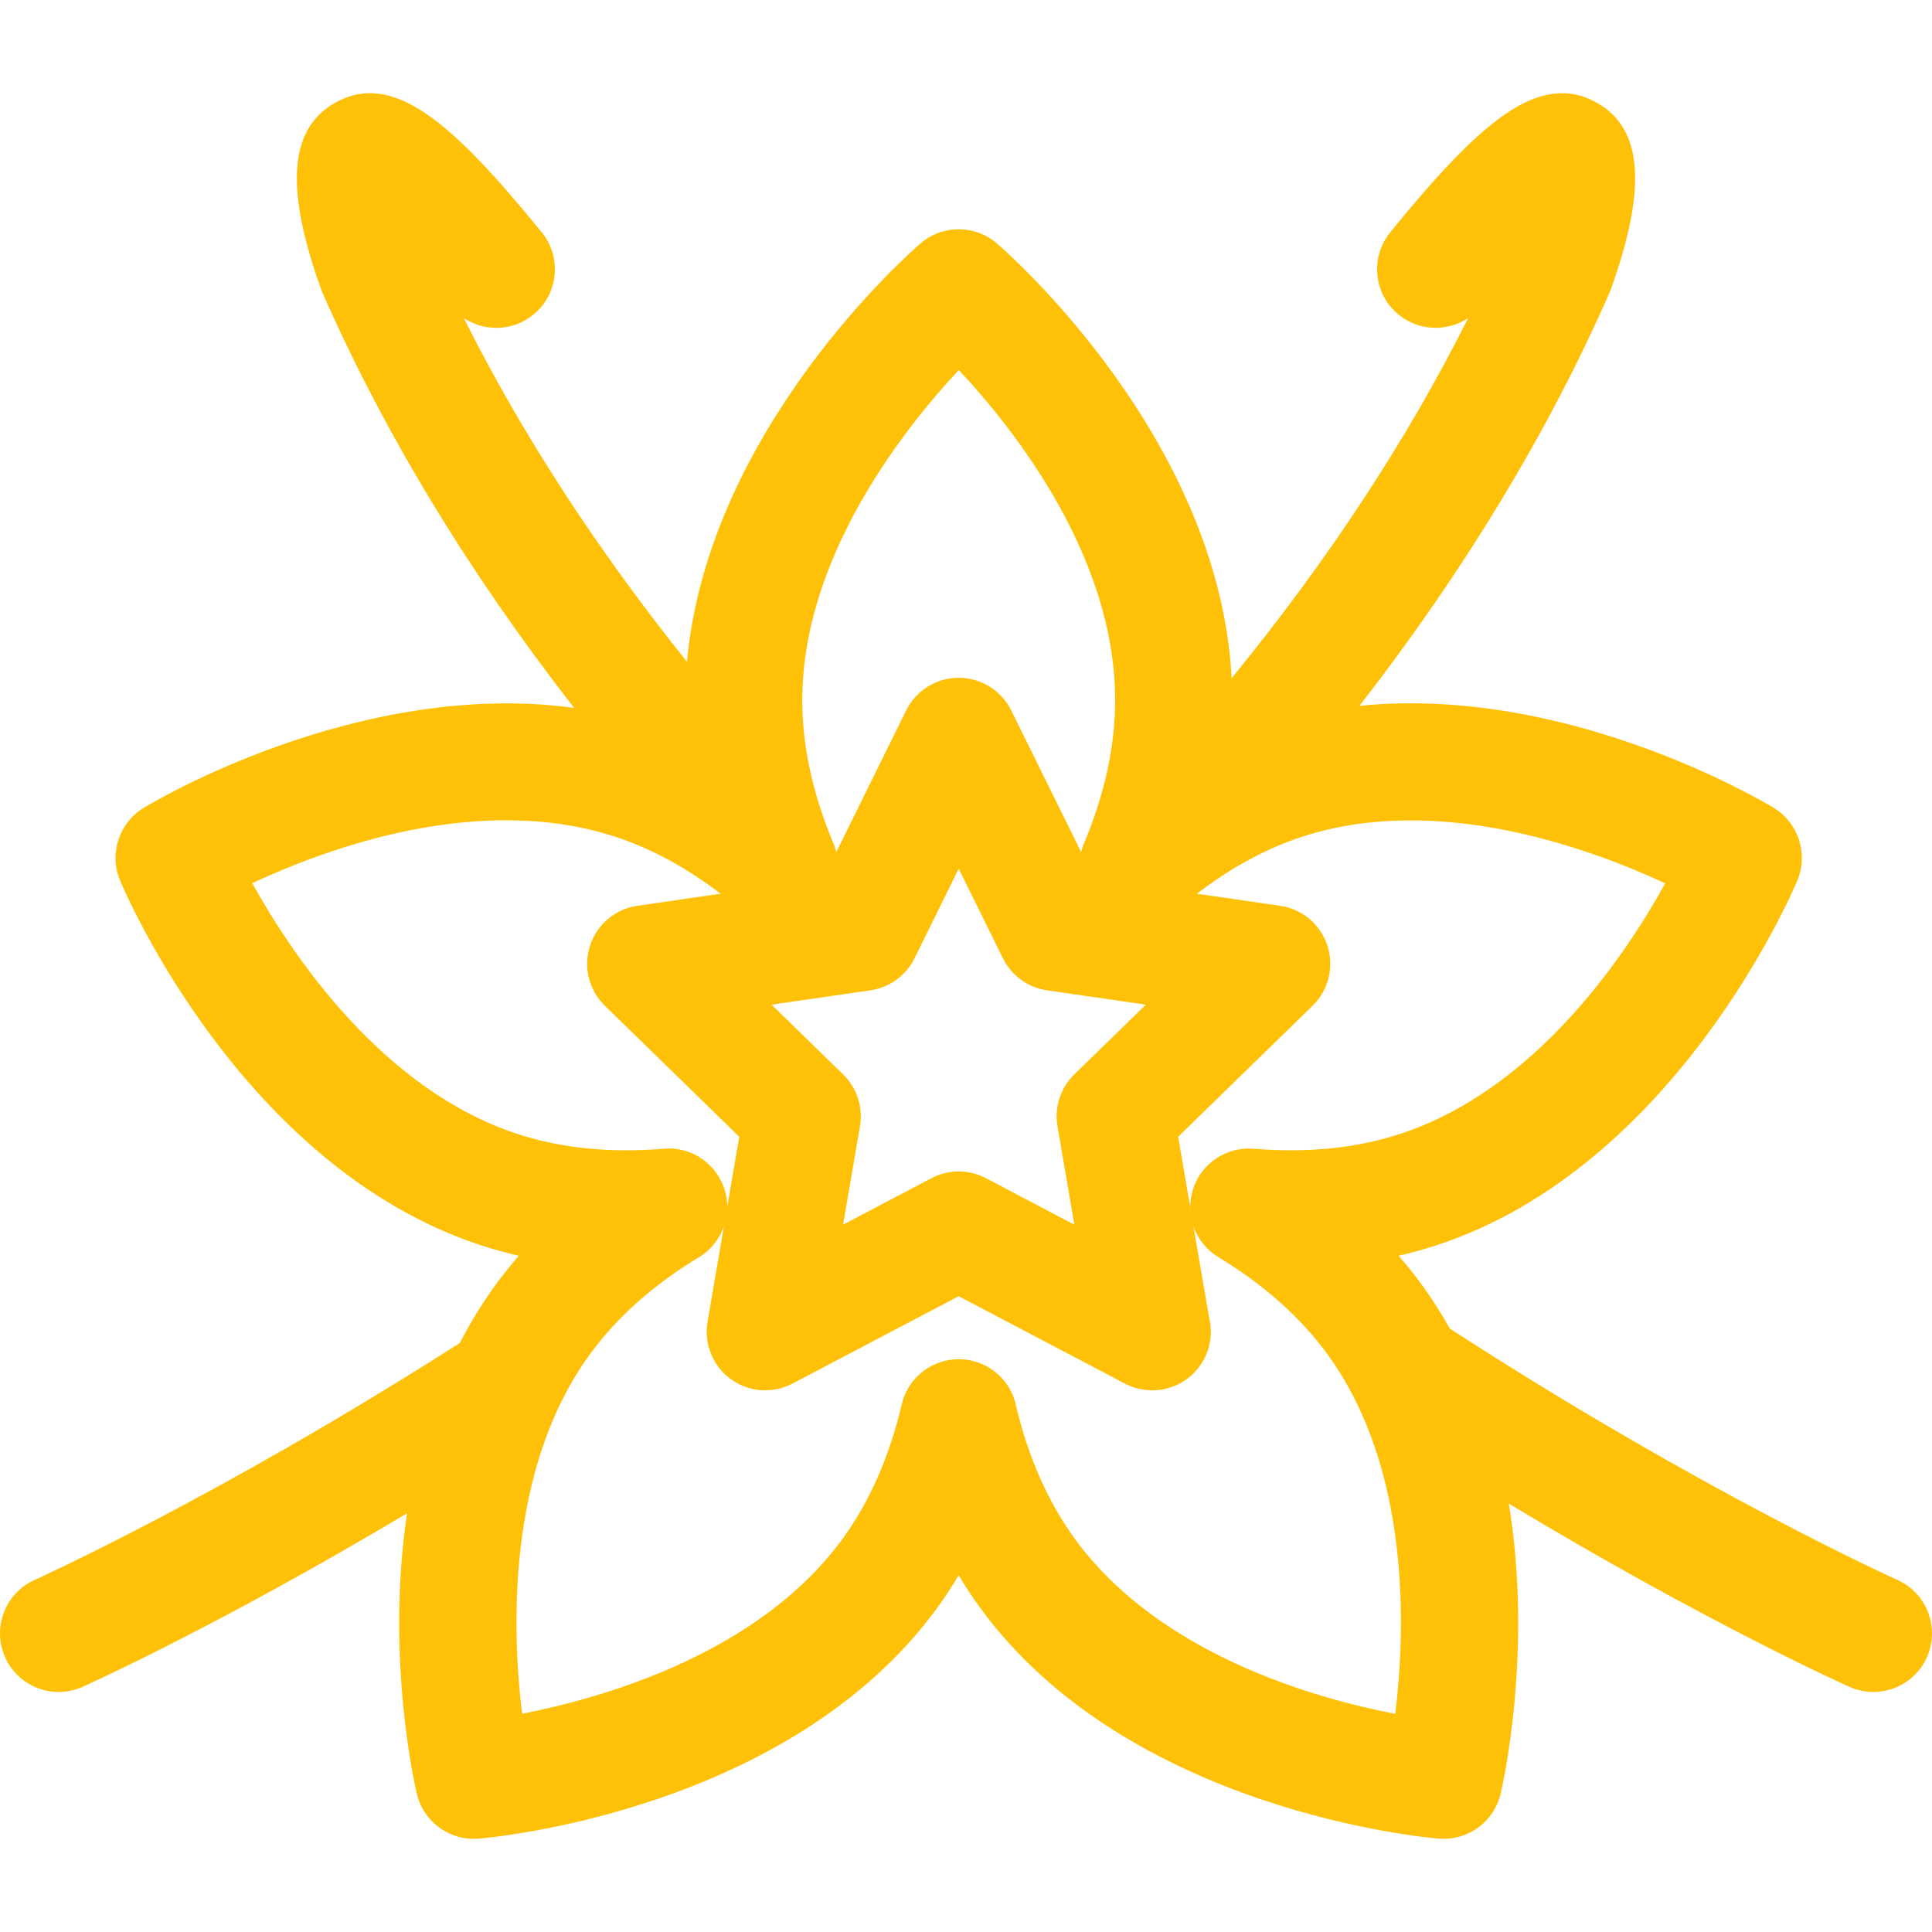
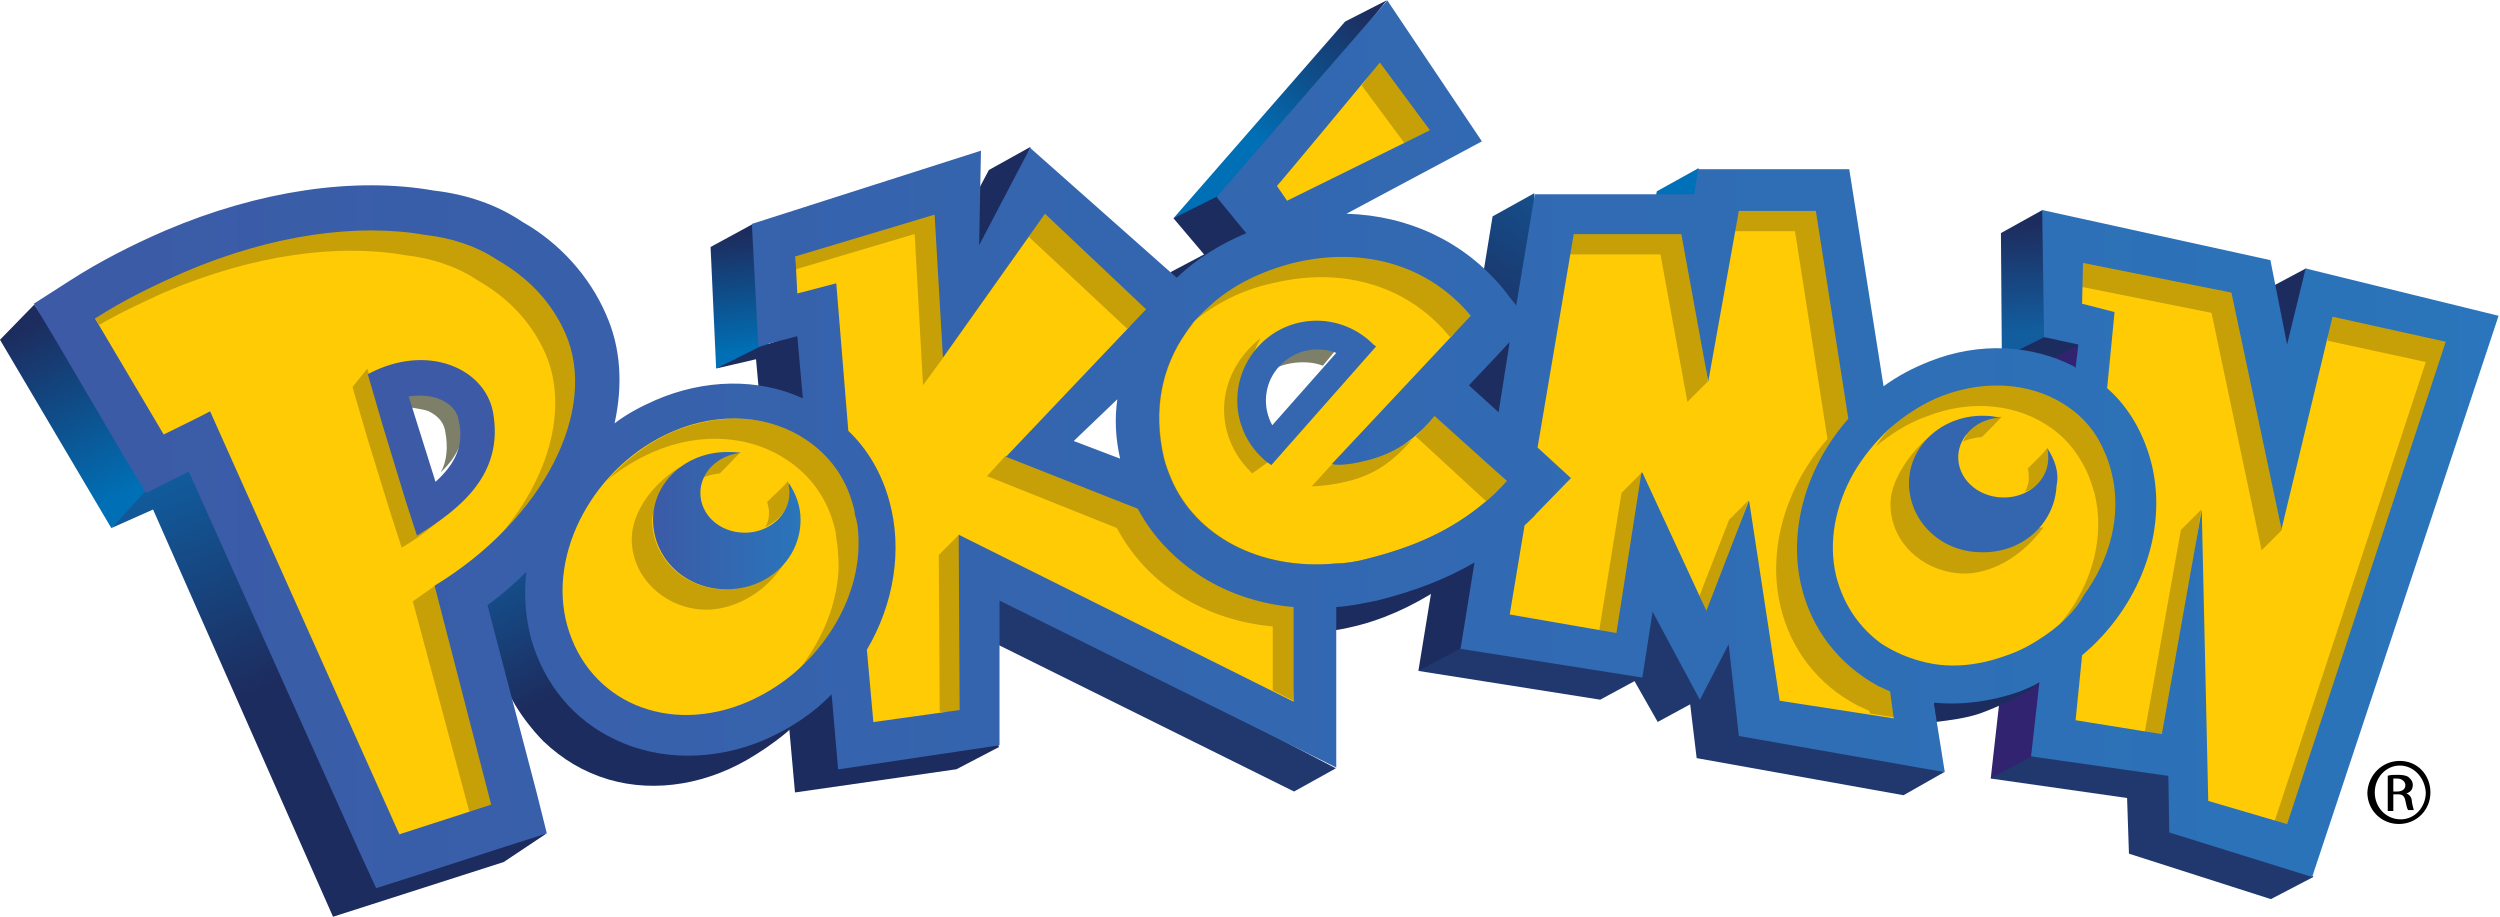
- <svg xmlns="http://www.w3.org/2000/svg" fill="#000000" height="800px" width="800px" version="1.1" id="Capa_1" viewBox="0 0 247.381 247.381" xml:space="preserve">
-   <g>
-     <path fill="#ffc107" d="M242.943,202.299c-0.252-0.112-25.186-11.355-57.303-32.184c-1.049-1.869-2.202-3.705-3.495-5.484   c-0.955-1.315-1.978-2.596-3.064-3.839c1.609-0.368,3.189-0.803,4.734-1.306c30.663-9.962,45.698-45.252,46.323-46.75   c1.428-3.419,0.145-7.367-3.02-9.294c-1.207-0.735-26.325-15.773-53.048-13.062c13.412-17.273,24.136-34.978,32.01-52.881   c0.071-0.161,0.137-0.325,0.195-0.491c4.641-12.958,4.072-20.533-1.788-23.84c-7.468-4.216-15.064,2.574-26.474,16.574   c-2.616,3.211-2.135,7.935,1.077,10.552c2.617,2.133,6.24,2.205,8.905,0.423c-7.802,15.58-17.945,31.011-30.288,46.12   c-1.608-30.875-28.872-54.645-30.066-55.67c-2.811-2.414-6.963-2.414-9.773,0c-1.167,1.003-27.213,23.727-29.903,53.571   C76.389,70.301,66.822,55.577,59.38,40.716c2.667,1.788,6.29,1.713,8.908-0.421c3.211-2.617,3.693-7.341,1.077-10.552   C57.958,15.741,50.361,8.959,42.892,13.168c-5.86,3.308-6.43,10.883-1.791,23.841c0.059,0.166,0.125,0.33,0.196,0.491   C49.211,55.491,60,73.281,73.506,90.637c-27.48-3.741-53.875,12.054-55.113,12.807c-3.165,1.928-4.448,5.877-3.02,9.296   c0.625,1.497,15.664,36.786,46.327,46.747c1.546,0.503,3.125,0.938,4.735,1.306c-1.086,1.243-2.107,2.523-3.063,3.839   c-1.716,2.36-3.198,4.815-4.489,7.326C28.23,191.559,4.674,202.193,4.435,202.3c-3.779,1.693-5.471,6.129-3.779,9.909   c1.247,2.785,3.983,4.438,6.85,4.438c1.024,0,2.065-0.211,3.061-0.656c0.848-0.38,17.591-7.928,41.548-22.219   c-2.746,18.503,1.011,34.877,1.256,35.91c0.808,3.404,3.848,5.77,7.293,5.77c0.203,0,0.408-0.008,0.614-0.024   c1.617-0.132,39.823-3.529,58.776-29.616c0.955-1.314,1.856-2.681,2.703-4.098c0.847,1.417,1.748,2.783,2.703,4.098   c18.955,26.089,57.161,29.484,58.778,29.616c3.707,0.288,7.053-2.141,7.907-5.745c0.25-1.057,4.161-18.143,1.055-37.148   c25.033,15.082,42.719,23.057,43.614,23.457c0.995,0.445,2.036,0.656,3.061,0.656c2.865,0,5.602-1.652,6.85-4.438   C248.417,208.429,246.724,203.991,242.943,202.299z M213.221,113.109c-5.138,9.302-16.646,26.461-34.039,32.111   c-5.575,1.811-11.855,2.438-18.652,1.865c-3.479-0.279-6.688,1.845-7.763,5.156c-0.252,0.775-0.366,1.568-0.362,2.35l-1.55-9.034   l17.216-16.78c2.044-1.993,2.779-4.974,1.897-7.689c-0.882-2.716-3.229-4.694-6.055-5.104l-10.657-1.549   c4.369-3.348,8.91-5.813,13.543-7.318C184.112,101.493,203.576,108.617,213.221,113.109z M135.404,144.207l2.161,12.604   l-11.318-5.951c-1.093-0.574-2.291-0.861-3.49-0.861c-1.199,0-2.398,0.287-3.49,0.861l-11.316,5.951l2.161-12.604   c0.417-2.433-0.39-4.915-2.157-6.639l-9.157-8.925l12.654-1.839c2.443-0.354,4.555-1.89,5.647-4.103l5.658-11.467l5.659,11.467   c1.093,2.214,3.204,3.748,5.647,4.103l12.654,1.839l-9.157,8.925C135.793,139.292,134.986,141.774,135.404,144.207z    M122.768,47.374c7.259,7.761,20.02,24.009,20.02,42.3c0,5.863-1.344,12.027-3.993,18.322c-0.154,0.365-0.268,0.738-0.36,1.111   l-8.952-18.14c-1.264-2.56-3.871-4.181-6.726-4.181c-2.855,0-5.462,1.621-6.726,4.181l-8.953,18.144   c-0.111-0.455-0.254-0.904-0.451-1.335c-2.589-6.219-3.901-12.308-3.901-18.102C102.726,71.468,115.515,55.159,122.768,47.374z    M66.334,145.221c-17.312-5.624-28.871-22.827-34.035-32.133c9.625-4.504,29.021-11.621,46.417-5.969   c4.634,1.506,9.176,3.969,13.545,7.316l-10.659,1.549c-2.825,0.41-5.173,2.389-6.055,5.104c-0.882,2.715-0.146,5.695,1.897,7.689   l17.216,16.78l-1.542,8.994c-0.003-3.771-2.81-6.968-6.567-7.438c-0.571-0.069-1.143-0.074-1.708-0.018   C78.096,147.653,71.868,147.02,66.334,145.221z M178.656,219.45c-10.434-2.013-30.309-7.656-41.061-22.456   c-3.398-4.678-5.912-10.358-7.472-16.886c-0.531-2.733-2.572-5.053-5.433-5.816c-3.917-1.039-7.954,1.216-9.118,5.097   c-0.053,0.177-0.1,0.354-0.139,0.534c-1.559,6.608-4.087,12.351-7.516,17.071c-10.695,14.721-30.611,20.4-41.062,22.439   c-1.292-10.575-2.044-31.269,8.65-45.986c3.399-4.68,8.03-8.829,13.767-12.334c1.597-0.891,2.814-2.353,3.421-4.096l-2.099,12.237   c-0.483,2.814,0.675,5.657,2.984,7.336c2.31,1.676,5.372,1.897,7.898,0.57l21.277-11.188l21.279,11.188   c1.098,0.577,2.296,0.861,3.489,0.861c0.008,0,0.015,0,0.022,0c4.142-0.001,7.498-3.358,7.498-7.5c0-0.629-0.077-1.239-0.223-1.823   l-2.003-11.676c0.56,1.606,1.658,3.023,3.197,3.954c5.839,3.533,10.547,7.729,13.993,12.471   C180.71,188.175,179.949,208.888,178.656,219.45z" />
+ <svg xmlns="http://www.w3.org/2000/svg" id="Layer_1" viewBox="0 0 269.5 98.8" width="2500" height="917">
+   <style>.st0{fill:url(#polygon16_1_)}.st1{fill:#0071b9}.st2{fill:url(#polygon25_1_)}.st3{fill:#1d2c5e}.st4{fill:url(#polygon36_1_)}.st5{fill:url(#polygon43_1_)}.st6{fill:#312370}.st7{fill:#21386e}.st8{fill:url(#polygon56_1_)}.st9{fill:url(#path69_1_)}.st10{fill:url(#polygon78_1_)}.st11{fill:#ffcb05}.st12{fill:#7d7f68}.st13{fill:#c7a008}.st14{fill:#3c5aa6}.st15{fill:#3567b0}.st16{fill:#1e2d5f}.st17{fill:#3466af}.st18{fill:url(#path183_1_)}.st19{fill:url(#path196_1_)}</style>
+   <linearGradient id="polygon16_1_" gradientUnits="userSpaceOnUse" x1="426.751" y1="-632.71" x2="416.733" y2="-614.042" gradientTransform="matrix(1 0 0 -1 -413.451 -579.186)">
+     <stop offset="0" stop-color="#0070b6" />
+     <stop offset="1" stop-color="#1d2c5e" />
+   </linearGradient>
+   <path id="polygon16" class="st0" d="M0 36.6l12 20.3 4.8-4.6L3.7 32.8z" />
+   <path id="polygon18" class="st1" d="M178.6 20.6l-.5 2.7 5.7-1.9-.7-3.3z" />
+   <linearGradient id="polygon25_1_" gradientUnits="userSpaceOnUse" x1="548.926" y1="-594.572" x2="561.641" y2="-580.948" gradientTransform="matrix(1 0 0 -1 -413.451 -579.186)">
+     <stop offset="0" stop-color="#0070b6" />
+     <stop offset="1" stop-color="#1d2c5e" />
+   </linearGradient>
+   <path id="polygon25" class="st2" d="M145 2.3l-18.5 21.2 5.4-1.5 17.6-22z" />
+   <path id="polygon27" class="st3" d="M244.1 31.3l4.5-2.4-1.3 11.4z" />
+   <path id="polygon29" class="st3" d="M215.8 38.6l4.1.9L225 37l-4.5-1.7z" />
+   <linearGradient id="polygon36_1_" gradientUnits="userSpaceOnUse" x1="493.453" y1="-617.286" x2="491.937" y2="-604.548" gradientTransform="matrix(1 0 0 -1 -413.451 -579.186)">
+     <stop offset="0" stop-color="#0070b6" />
+     <stop offset="1" stop-color="#1d2c5e" />
+   </linearGradient>
+   <path id="polygon36" class="st4" d="M76.6 26.6l.6 13.1 5.7-2.2-1.7-13.4z" />
+   <linearGradient id="polygon43_1_" gradientUnits="userSpaceOnUse" x1="632.347" y1="-614.834" x2="631.742" y2="-603.336" gradientTransform="matrix(1 0 0 -1 -413.451 -579.186)">
+     <stop offset="0" stop-color="#125d9e" />
+     <stop offset="1" stop-color="#1d2c5e" />
+   </linearGradient>
+   <path id="polygon43" class="st5" d="M220.2 22.6l-4.5 2.5.1 13.5 4.6-2.3 1.4-6.6z" />
+   <path id="polygon45" class="st6" d="M219.6 39.5l-5 44.4 8-1.6 1.5-45.2z" />
+   <path id="polygon47" class="st7" d="M229.3 86l.2 6 15.3 4.9 4.6-2.4-15.1-11.7-15.2-1.3-4.5 2.4z" />
+   <path id="polygon49" class="st7" d="M172.5 75.4l3.7-2 2.5 4.4 3.5-1.9.7 5.8 22.3 4 4.4-2.5-30.7-18.7-21.8 3.7-4.2 4.1z" />
+   <linearGradient id="polygon56_1_" gradientUnits="userSpaceOnUse" x1="589.912" y1="-598.261" x2="576.568" y2="-619.489" gradientTransform="matrix(1 0 0 -1 -413.451 -579.186)">
+     <stop offset="0" stop-color="#125d9e" />
+     <stop offset="1" stop-color="#1d2c5e" />
+   </linearGradient>
+   <path id="polygon56" class="st8" d="M165.4 20.8l-4.5 2.5-8 49 4.5-2.4 7.7-27.5z" />
+   <path id="polygon58" class="st3" d="M129.8 27.4l-3.6 1.9.3 1.2 8.5-5.4-3.7-4-4.8 2.4z" />
+   <path id="polygon60" class="st7" d="M139.5 85.3l-36.3-18 4.5-3.5 36.3 19z" />
+   <path id="polygon62" class="st3" d="M106.6 18.3l-5.5 10.4 5.8-1.7 4.2-11.2z" />
+   <linearGradient id="path69_1_" gradientUnits="userSpaceOnUse" x1="471.821" y1="-632.309" x2="480.919" y2="-650.202" gradientTransform="matrix(1 0 0 -1 -413.451 -579.186)">
+     <stop offset="0" stop-color="#105fa1" />
+     <stop offset="1" stop-color="#1d2c5e" />
+   </linearGradient>
+   <path id="path69" class="st9" d="M56.6 61.4L52 64.6s1 5.2 2.3 8.8c1.3 3.6 4.3 6.5 4.3 6.5 2 1.9 4.3 3.3 7 4.1 5.1 1.5 10.9.5 15.9-2.7 1.3-.8 3.1-2.1 4.2-3.2-4.9 3-29.1-16.7-29.1-16.7z" />
+   <path id="polygon71" class="st3" d="M81.5 38.7l4.2 46.7 17.4-2.5 4.6-2.4-21.5-44.6-4.4 1.5-4.6 2.3z" />
+   <linearGradient id="polygon78_1_" gradientUnits="userSpaceOnUse" x1="437.492" y1="-626.202" x2="448.022" y2="-650.612" gradientTransform="matrix(1 0 0 -1 -413.451 -579.186)">
+     <stop offset="0" stop-color="#105fa1" />
+     <stop offset="1" stop-color="#1d2c5e" />
+   </linearGradient>
+   <path id="polygon78" class="st10" d="M16.5 54.9l19.4 43.9 18.4-5.9 4.5-3-38.2-40-4.8 2.9-3.8 4.1z" />
+   <path id="path80" class="st3" d="M208.4 75.6l.3 2.2c1.6-.2 3.2-.4 4.7-.9 1.7-.6 5.3-2.2 6.6-3.4-.6.2-9 2.4-11.6 2.1" />
+   <path id="path82" class="st3" d="M143.3 64.4l.7 3.5c3.7-.6 6.9-1.9 10.1-3.8 2-1.2 4.1-2.9 4.8-3.4-.5.3-15.6 3.7-15.6 3.7z" />
+   <g id="g84" transform="translate(-5.451 -1.686)">
+     <path id="path86" class="st11" d="M46.4 96.3L45 93.1l-18.4-41-.4-.8-.8.4-.6.3-3.3 1.6c-.5-.8-1.3-2.2-1.8-3.1L12.3 38l-1.9-3.3 3.2-2c3-1.9 6.4-3.7 10.2-5.3 7.4-3.1 14.9-4.8 21.8-4.8 2.3 0 4.5.2 6.5.5 3.4.4 6.6 1.5 9.2 3.3 3.9 2.2 7 5.6 8.7 9.6 1.4 3.3 1.7 7.2.8 11.2l-.5 2.4 2-1.4c1.3-1 2.7-1.8 4.2-2.4 2.6-1.1 5.3-1.7 8-1.7 2.6 0 5 .5 7.2 1.5l1.4.6-.1-1.6-.6-6.7-.1-1.1-1 .3-3.1.8-.5-11.4 22.8-7.3-.2 8.9 1.7.4 5-9.5 14.9 13.2.6.6.6-.6c2-1.9 4.5-3.5 7.2-4.6l1.1-.5-.8-1-2.7-3.3L155 3.1l9 13.4-13.7 7.4-3 1.6 3.5.1c6.5.1 12.3 2.9 16.2 7.7l1.4 1.8.9 1.1-1.5 1.6-1 1.1-3.4 3.7-.6.7.7.6 3.2 2.9 1.2 1.1.3-1.6 1.2-7.6.3-2 .3-2 1.8-11.3h17l.1-.8.3-1.9H204l3.6 22.6.2 1.5 1.2-.9c1.5-1.1 3.1-1.9 4.8-2.6 2.3-.9 4.6-1.3 7-1.3 2.8 0 5.5.6 7.8 1.9.1 0 .1.1.3.2l1.1.4.1-1.2.3-2.5.1-.8-.8-.2-3-.7-.1-11.8 22.9 5 1.7 8.5h1.8l1.8-7.3 19.1 4.6L254.3 95l-13.9-4.4-.1-5.4v-.8l-.8-.1-13.9-2 .8-7.1.2-1.7-1.5.8c-.7.4-1.4.7-2.1.9-2.3.9-4.6 1.3-6.9 1.3-.7 0-1.3 0-2-.1l-1.2-.1.2 1.2 1 6.2-20.3-3.6-1.1-9.2-.3-3-1.4 2.6-2.3 4.5-4.3-7.9-1.3-2.4-.4 2.7-.9 6.1-17.8-2.8 1.4-8.4.3-1.9-1.7 1c-2.9 1.7-6.3 3.1-10.2 4-1.4.3-2.8.6-4.3.7l-.8.1V83l-35-17.3-1.3-.6v16.3l-15.7 2.3-.7-7.1-.2-1.9-1.4 1.3c-2.1 2-4.4 3.6-6.9 4.7-2.6 1.1-5.3 1.7-7.9 1.7-2.7 0-5.2-.6-7.5-1.6-4.2-2-7.3-5.7-8.6-10.4-.6-2.2-.8-4.5-.5-6.9l.3-2.5-1.8 1.8c-1.3 1.2-2.7 2.4-4.2 3.5l-.5.4.2.6 5.3 20.2.9 3.6-3.5 1.1-9.9 3.2-3.4.9zM50.8 42c-.5 0-1 0-1.6.1l-.7.1-1 .2.3 1 .2.6 2.8 9.3.3.9.4 1.3 1-.9.7-.6c2.8-2.5 3.7-5 3.1-8.2-.4-1.9-1.8-2.8-2.7-3.2-.6-.4-1.7-.6-2.8-.6zm76.2.3l-1.8 1.7-4.7 4.5-1 1 1.3.5 5 1.9 1.5.6-.3-1.6c-.4-2.1-.5-4.2-.3-6.2l.3-2.4zm20.4-5.2c-1.9 0-3.8.8-5.1 2.3-2 2.2-2.4 5.5-1 8.1l.4.7.6 1.1.9-1 .6-.6 6.9-7.8.5-.6.9-1-1.2-.5-.8-.3c-1-.2-1.8-.4-2.7-.4z" />
  </g>
+   <path id="path88" class="st12" d="M152.4 47l-.2.2c.1 0 .2-.1.2-.2z" />
+   <path id="polygon90" class="st12" d="M158.4 41.6l3.4-3.7-1.2 1.2V39l-1 1.1-3.4 3.6 3.2 2.9.6-3.6 1.6 1.4z" />
+   <path id="polygon92" class="st12" d="M158.4 41.6l3.2 2.8 1.2-7.6-1 1.1z" />
+   <path id="path94" class="st12" d="M115.7 47.5z" />
+   <path id="path96" class="st13" d="M134.7 50.7c.3.3 0 .1.3.3l2.1-1.5c-.3-.2-.6-.5-.9-.7-3-2.8-2.2-9-.3-12.4-5.2 4.2-4.9 10.6-1.2 14.3" />
+   <path id="path98" class="st13" d="M160 54.2c-3.5 2.9-7.4 4.7-12.6 6-1.1.3-2.3.5-3.3.5-8.3.8-15.2-3-17.8-9.1-.3-.7-.6-1.5-.8-2.3-1.2-5.2-.2-9.8 2.4-13.5.3-.4.5-.7.8-1-.1.1-.3.2-.4.3-1 .9-1.9 1.8-2.6 2.9-2.6 3.6-3.6 8.3-2.4 13.5.2.8.4 1.6.8 2.3 2.6 6.2 9.6 10 17.8 9.2 1.1-.1 2.2-.3 3.4-.6 5.2-1.3 9.2-3.1 12.6-6 .8-.7 1.7-1.5 2.5-2.3l-.1-.1c-.2.1-.3.1-.3.2" />
+   <path id="polygon100" class="st13" d="M101.7 38.5l9.2-13-.4-.3-8.9 12.5z" />
+   <path id="polygon102" class="st13" d="M162.8 36.8l-1.2 7.6L160 43l-.6 3.6-3.2-2.9 3.4-3.6 1-1.1v.1l1.2-1.2z" />
+   <path id="polygon104" class="st13" d="M151.4 15.4l3.2-1.4-5.9-7.6-1.9 2.8z" />
+   <path id="path106" class="st13" d="M61.8 34.2c-15-18.2-41.9-8.4-51.5.1l.4.7c2.2-1.3 4.6-2.4 7-3.5 9.6-4.1 18.8-5.3 26.1-4 2.6.3 5.3 1.1 7.7 2.7 3.3 1.9 5.8 4.5 7.3 7.9 2.6 6 .3 14-5.8 20.6 7.7-7.1 13-13.9 8.8-24.5z" />
+   <path id="path108" class="st13" d="M92.3 55.4c-.1-.3-.1-.7-.2-1-.8-3-2.6-5.4-5-7-3.8-2.6-9.2-3.1-14.5-.9-2.8 1.2-5.2 3.1-7.2 5.3 1.5-1.3 3.2-2.3 5-3.1 5.3-2.3 10.7-1.7 14.5.9 2.4 1.6 4.2 4 5 7 .1.3.2.7.2 1 .2 1.2.3 2.3.3 3.5-.1 3.5-1.4 7-3.5 10-.3.5-.7.9-1.1 1.4 1.2-1.1 2.3-2.2 3.2-3.5 2.2-3 3.4-6.5 3.6-10 0-1.2-.1-2.4-.3-3.6" />
+   <path id="path110" class="st13" d="M77.6 51s2.2-2.2 2.1-2.2c-2.7-.1-3.9 2.5-4 2.7.6-.3 1.2-.4 1.9-.5" />
+   <path id="path112" class="st13" d="M82.7 54.1c.1.4.2.7.2 1.1 0 .6-.1 1.1-.4 1.6.4-.2 3.6-1.8 2.4-5 .1.2-2.3 2.3-2.2 2.3" />
+   <path id="path114" class="st13" d="M70.3 56c0-1.3 2.3-4.6 3-5.7-3.6 2.3-5.2 5.4-5.2 7.8 0 4.2 3.7 7.6 8.1 7.6 2.1 0 5.9-1.1 8.4-5.1-1.3.9-4.6 2.9-6.4 2.9-4.4 0-7.9-3.3-7.9-7.5" />
+   <path id="polygon116" class="st13" d="M101.2 59.8l.1 16.9 2.7.2-.6-19.3z" />
+   <path id="polygon118" class="st13" d="M85.8 27.5V29l12.8-3.8.9 16.3 2.2-3-.5-16.3z" />
+   <path id="polygon120" class="st13" d="M124.3 33.3l-11.9-11-1.5 3.2 10.6 9.9z" />
+   <path id="path122" class="st13" d="M122.5 53.8l-14.1-4.7-2 2.2 14 5.6c1.6 3 4 5.6 7 7.4 2.9 1.8 6.3 2.9 9.8 3.2v6.9l2.2 1.1.7-10.4-17.6-11.3z" />
+   <path id="path124" class="st13" d="M145.1 51.9c3.5-.8 5.4-2.6 7.2-4.6-1.3 1.1-7.7 2.5-8.8 2.8l-2.1 2.3c.9 0 2.5-.2 3.7-.5" />
+   <path id="path126" class="st13" d="M138.8 27.9c-6.4.8-9.7 6.2-10.2 6.8 2.4-2 5.3-3.5 8.6-4.2 7.9-1.9 14.8.5 19.1 5.8l2.7-2.2c-4.3-5.2-12.3-8.1-20.2-6.2" />
+   <path id="path128" class="st13" d="M160.2 54c.8-.6 2.1-1.3 2.9-2.1l-8.5-7.6c-.7.8-1.2 2.1-2 2.7l7.6 7z" />
+   <path id="path130" class="st13" d="M203.9 74.4c-8.9-7.4-8.4-23.1-4-28.1L196 21.6l-8.6 1.1-.4 2.2h6.5l3.5 22.4c-4.4 5-6.5 11.7-5.1 17.9 1.1 4.8 4.1 8.6 8.3 10.8.4.2.9.4 1.3.6l.1.3 2.6.4c-.1.1.2-2.7-.3-2.9z" />
+   <path id="polygon132" class="st13" d="M169.6 25.2l-.4 2.2h9.8l2.9 15.9 2.2-2.2-2.3-16.8z" />
+   <path id="polygon134" class="st13" d="M186.4 56l-3.2 8.2.8 2.2 4.5-12.5z" />
+   <path id="polygon136" class="st13" d="M177 50.9l-2.2 2.2-2.4 14.8 2.3.8z" />
+   <path id="path138" class="st13" d="M221.1 46.1c1.3.9 2.4 2.1 3.2 3.5.7 1.1 1.1 2.2 1.5 3.6 1.1 4.5-.2 9.3-3 13.1-.3.4-.6.8-.9 1.1 1.1-1 15.1-11.3 1.5-24.8-15-4.9-20.7 4.8-21.2 5.5 1.6-1.3 3.4-2.5 5.4-3.2 5-2 10-1.3 13.5 1.2" />
+   <path id="path140" class="st13" d="M213.6 47.1c0 .1 2.2-2.2 2.2-2.2-2.7.1-4 1.4-3.8 2-.2.2-.3.5-.4.7.5-.3 1.6-.5 2-.5" />
+   <path id="path142" class="st13" d="M218.6 50.5c.1.4.1.7.1 1.1 0 .5-.2 1-.4 1.4.4-.2 3.6-1.2 2.4-4.8.1.2-2.2 2.3-2.1 2.3" />
+   <path id="path144" class="st13" d="M211.5 61.8c3 .1 6.4-1.7 8.8-5-6.1 1.3-12.6-9-12-10-2.3 1.7-4.4 4.9-4.5 7.2-.2 4.2 3.3 7.6 7.7 7.8" />
+   <path id="polygon146" class="st13" d="M245.2 88.5l1.4.9 17.6-52.8-13.2-3-.1 3.1 10.6 2.3z" />
+   <path id="polygon148" class="st13" d="M224.3 27.9l.1 3 14 2.8 5.4 25.6 2.2-2.2-5.2-25.9z" />
+   <path id="polygon150" class="st13" d="M235.1 57.1l-3.9 21.8 2.2.7 3.9-24.7z" />
+   <path id="polygon152" class="st13" d="M53.4 86.9l-6.5-23.8-2.4 1.7 6.1 22.7z" />
+   <path id="path154" class="st13" d="M51.7 51.2c-1.5 1.6-4.9 4.7-6.8 5.9l-1.2-3.7-2.5-8.2-1.6-5.5-1.6 2 1.6 5.5 2.5 8.1 1.2 3.7c2.7-1.5 6.5-4.7 8.4-7.8" />
+   <path id="path156" class="st12" d="M144.5 37.1c-2.1-.8-5-.6-6.6 1.2-.4.4-1.1 1.4-1.3 1.9 1.5-1.2 4.3-1.5 6-.8l1.9-2.3z" />
+   <path id="path158" class="st12" d="M49.9 44.5c-.2-1.2-1.4-2.2-2-2.5-1-.5-2.9-.6-4.2-.3.2.8.5 1.8.6 2.2.5.1 1.4.2 1.9.4.6.3 1.6.9 1.8 2.2.3 1.6.2 3.2-.5 4.4 1.9-1.8 2.8-3.8 2.4-6.4" />
+   <g id="g160" transform="translate(-5.451 -1.686)">
+     <g id="g162">
+       <path id="path164" class="st14" d="M58.6 46.1c-.9-4.8-7.2-7.5-13.5-4.1l1.6 5.5 2.5 8.2 1.2 3.7c4.7-2.9 9.4-6.6 8.2-13.3zm-6.2 7.5c-.7-2.2-2.2-7-2.2-7s-.3-1-.7-2.2c1.3-.2 2.6-.1 3.6.4.6.3 1.6.9 1.8 2.2.6 2.6-.3 4.6-2.5 6.6z" />
+     </g>
+   </g>
+   <g id="g166" transform="translate(-5.451 -1.686)">
+     <g id="g168">
+       <path id="path170" class="st15" d="M153.2 38.5c-3.5-3.2-8.9-3-12.1.5-3.2 3.5-3 8.9.5 12.1.3.3.6.5.9.7L153.8 39c-.2-.1-.4-.3-.6-.5zm-10.6 9c-1.1-2-.9-4.6.8-6.4 1.6-1.7 4-2.2 6.1-1.4l-6.9 7.8z" />
+     </g>
+   </g>
+   <path id="polygon172" class="st16" d="M162.8 35.4l-6.2 6 5.9 5.3z" />
+   <path id="path174" class="st17" d="M220.7 48.3c.1.4.1.8.1 1.2-.1 2.4-2.3 4.2-5 4.1-2.7-.1-4.8-2.1-4.7-4.5.1-2.2 2.1-4 4.5-4.1-.5-.1-1-.2-1.5-.2-4.5-.2-8.1 3-8.3 6.9-.2 4.2 3.2 7.7 7.6 7.8 4.5.2 8.1-3 8.3-7.2.3-1.4-.2-2.8-1-4" />
+   <linearGradient id="path183_1_" gradientUnits="userSpaceOnUse" x1="639.706" y1="2062.77" x2="655.635" y2="2062.77" gradientTransform="translate(-569.451 -2006.686)">
+     <stop offset="0" stop-color="#3c5aa6" />
+     <stop offset=".933" stop-color="#2b73b9" />
+     <stop offset="1" stop-color="#2a75bb" />
+   </linearGradient>
+   <path id="path183" class="st18" d="M85.1 53.1c0 2.4-2.2 4.3-4.8 4.3-2.7 0-4.8-1.9-4.8-4.3 0-2.2 1.9-4.1 4.4-4.3-.5-.1-1-.1-1.5-.1-4.5 0-8 3.3-8 7.3 0 4.2 3.5 7.5 7.9 7.5 4.5 0 8-3.3 8-7.5 0-1.5-.5-2.8-1.3-4 0 .3.1.7.1 1.1" />
+   <g id="g185" transform="translate(-5.451 -1.686)">
+     <g id="g187">
+       <linearGradient id="path196_1_" gradientUnits="userSpaceOnUse" x1="578.628" y1="2056.257" x2="844.371" y2="2056.257" gradientTransform="translate(-569.451 -2006.686)">
+         <stop offset="0" stop-color="#3c5aa6" />
+         <stop offset=".933" stop-color="#2b73b9" />
+         <stop offset="1" stop-color="#2a75bb" />
+       </linearGradient>
+       <path id="path196" class="st19" d="M254 30.6l-2 8.2-1.8-9.1-24.6-5.4.2 13.7 3.7.8-.3 2.5s-.1 0-.1-.1c-4.6-2.4-10.3-2.7-15.6-.6-1.8.7-3.5 1.6-5 2.7l-3.7-23.4h-16.3l-.4 2.7h-17.2l-2 12-1.4-1.8c-4.2-5.1-10.2-7.9-16.9-8.1l14.6-7.8L155 1.7l-18.4 21.2 3.2 3.9c-2.9 1.2-5.4 2.8-7.5 4.8l-15.8-14-5.5 10.5.2-10.2-24.7 7.9.7 13.2 4.2-1.1.6 6.7c-4.8-2.2-10.6-2.1-15.9.2-1.6.7-3.1 1.5-4.4 2.5.9-4.1.7-8.1-.9-11.7-1.8-4.2-5.1-7.8-9-10-2.8-1.9-6.1-3-9.6-3.4-8.5-1.5-18.8 0-28.9 4.3-3.7 1.6-7.2 3.4-10.3 5.4l-3.9 2.5 2.4 4L18.9 51l2.3 3.8 4-2 .6-.3 18.4 41 1.8 3.9 4.1-1.3 9.9-3.2 4.4-1.4-1.1-4.4L58 66.9c1.5-1.1 2.9-2.3 4.2-3.6-.3 2.4-.1 4.9.5 7.2 1.4 4.9 4.6 8.8 9.1 10.9 4.8 2.3 10.7 2.3 16.1 0 2.7-1.2 5.2-2.8 7.2-4.9l.7 8.1 17.4-2.6V66.4l36.3 18V67.1c1.5-.1 2.9-.4 4.4-.7 4-1 7.4-2.3 10.5-4.1l-1.5 9.3 19.6 3.1 1.1-7.1 5.1 9.5 3.1-6 1.1 9.9 22.2 3.9-1.2-7.5c3 .3 6.2-.1 9.3-1.2.7-.3 1.5-.6 2.1-1l-.9 8 14.8 2.1.1 6.1 15.4 4.8 20.1-60.5-20.8-5.1zm-86.8 9l1-1.1-1.2 7.6-3.2-2.9 3.4-3.6zm-13-31.2l5.4 7.3-15.4 7.6-1.1-1.6c0 .1 11.1-13.3 11.1-13.3zM52.3 64.8l6.1 23.6-9.9 3.2L28.1 46c-1.1.6-3.2 1.6-5 2.5L15.7 36c2.9-1.9 6.2-3.5 9.6-5 9.6-4.1 18.8-5.3 26.1-4 2.6.3 5.3 1.1 7.7 2.7 3.3 1.9 5.8 4.5 7.3 7.9 3.6 8.2-2.3 20-14.1 27.2zM98 60.6c-.1 3.5-1.4 7-3.6 10-2.1 2.9-4.9 5.2-8.3 6.7-8.6 3.7-17.2 0-19.5-8.2-2.2-7.9 3-17.3 11.3-20.9 5.3-2.3 10.7-1.7 14.5.9 2.4 1.6 4.2 4 5 7 .1.3.2.7.2 1 .4 1.2.4 2.4.4 3.5zm46.9 16.7l-36.1-18 .1 18.9-9.3 1.3-.7-7.8c2.9-4.9 3.9-10.8 2.4-16.1-.8-2.9-2.3-5.5-4.4-7.5l-1.3-15.9-4.2 1.1-.2-4 15-4.5.9 15.4 11-15.5L129 35l-15.1 15.9 14.2 5.6c1.6 3 4 5.5 7 7.4 2.9 1.8 6.3 2.9 9.8 3.2v10.2zm-18.7-26.2l-5-1.9 4.7-4.5c-.3 2.1-.2 4.2.3 6.4zm39.2 4.8c-3.5 2.9-7.4 4.7-12.6 6-1.1.3-2.3.5-3.3.5-8.3.8-15.2-3-17.8-9.1-.3-.7-.6-1.5-.8-2.3-1.2-5.2-.2-9.8 2.4-13.5.7-1.1 1.6-2 2.6-2.9 2.4-2.2 5.5-3.7 9-4.6 7.9-1.9 14.8.5 19.1 5.7l-15 16c1 .2 2.6-.1 3.8-.4 3.6-.9 5.6-2.8 7.3-4.8l6 5.4 1.8 1.6c-.8.9-1.6 1.7-2.5 2.4zm31.9 21.3L194 55.6l-4.6 11.9-6.9-14.9h-.1l-2.7 17.3-11.5-2 1.6-9.6c.4-.4.9-.8 1.3-1.3l3.7-3.8-3.6-3.3 3.9-23h11.6l2.9 15.9 3.3-18.4h8.3l3.5 22.4c-4.4 5-6.5 11.7-5.1 17.9 1.1 4.8 4.1 8.6 8.3 10.9.4.2.9.4 1.3.6l.4 2.9-12.3-1.9zm28.7-7.1c-1.3.9-2.7 1.7-4.2 2.2-3 1.1-5.9 1.4-8.6.8-1.8-.4-3.5-1.1-5-2.1-2.3-1.7-4-4.1-4.8-7.2-.9-3.7-.1-7.7 1.9-11.2 1-1.7 2.3-3.3 3.8-4.7 1.7-1.5 3.7-2.8 5.8-3.6 5.1-1.9 10.1-1.2 13.6 1.3 1.3.9 2.4 2.1 3.2 3.5.6 1.1 1.1 2.3 1.4 3.6 1.1 4.5-.2 9.3-3 13.1-.9 1.7-2.4 3.1-4.1 4.3zm26 20.4l-8.5-2.5-.7-31.4-4.3 24.2-9.3-1.5.7-7c6.1-5.1 9.3-13.2 7.5-20.6-.8-3.2-2.4-6.1-4.8-8.2l.8-8.2-3.5-.9.1-4.4 16 3.2 5.4 25.5 5.5-22.9 12.2 2.7-17.1 52z" />
+     </g>
+   </g>
+   <path id="path198" d="M258 85.3h.4c.5 0 .9-.2.9-.7 0-.3-.3-.7-.9-.7h-.4v1.4zm0 2.1h-.6v-3.8c.3-.1.6-.1 1.1-.1.6 0 1 .1 1.2.3.2.2.4.4.4.8 0 .5-.3.8-.7.9.3.1.6.4.6.9.1.6.2.8.2.9h-.6c-.1-.1-.2-.5-.3-1-.1-.5-.3-.7-.8-.7h-.5v1.8zm.7-4.9c-1.5 0-2.7 1.3-2.7 2.9 0 1.6 1.2 2.9 2.8 2.9 1.5 0 2.7-1.3 2.7-2.9-.1-1.6-1.3-2.9-2.8-2.9zm0-.5c1.9 0 3.3 1.5 3.3 3.4s-1.5 3.4-3.4 3.4-3.4-1.5-3.4-3.4c.1-1.9 1.6-3.4 3.5-3.4z" />
</svg>
